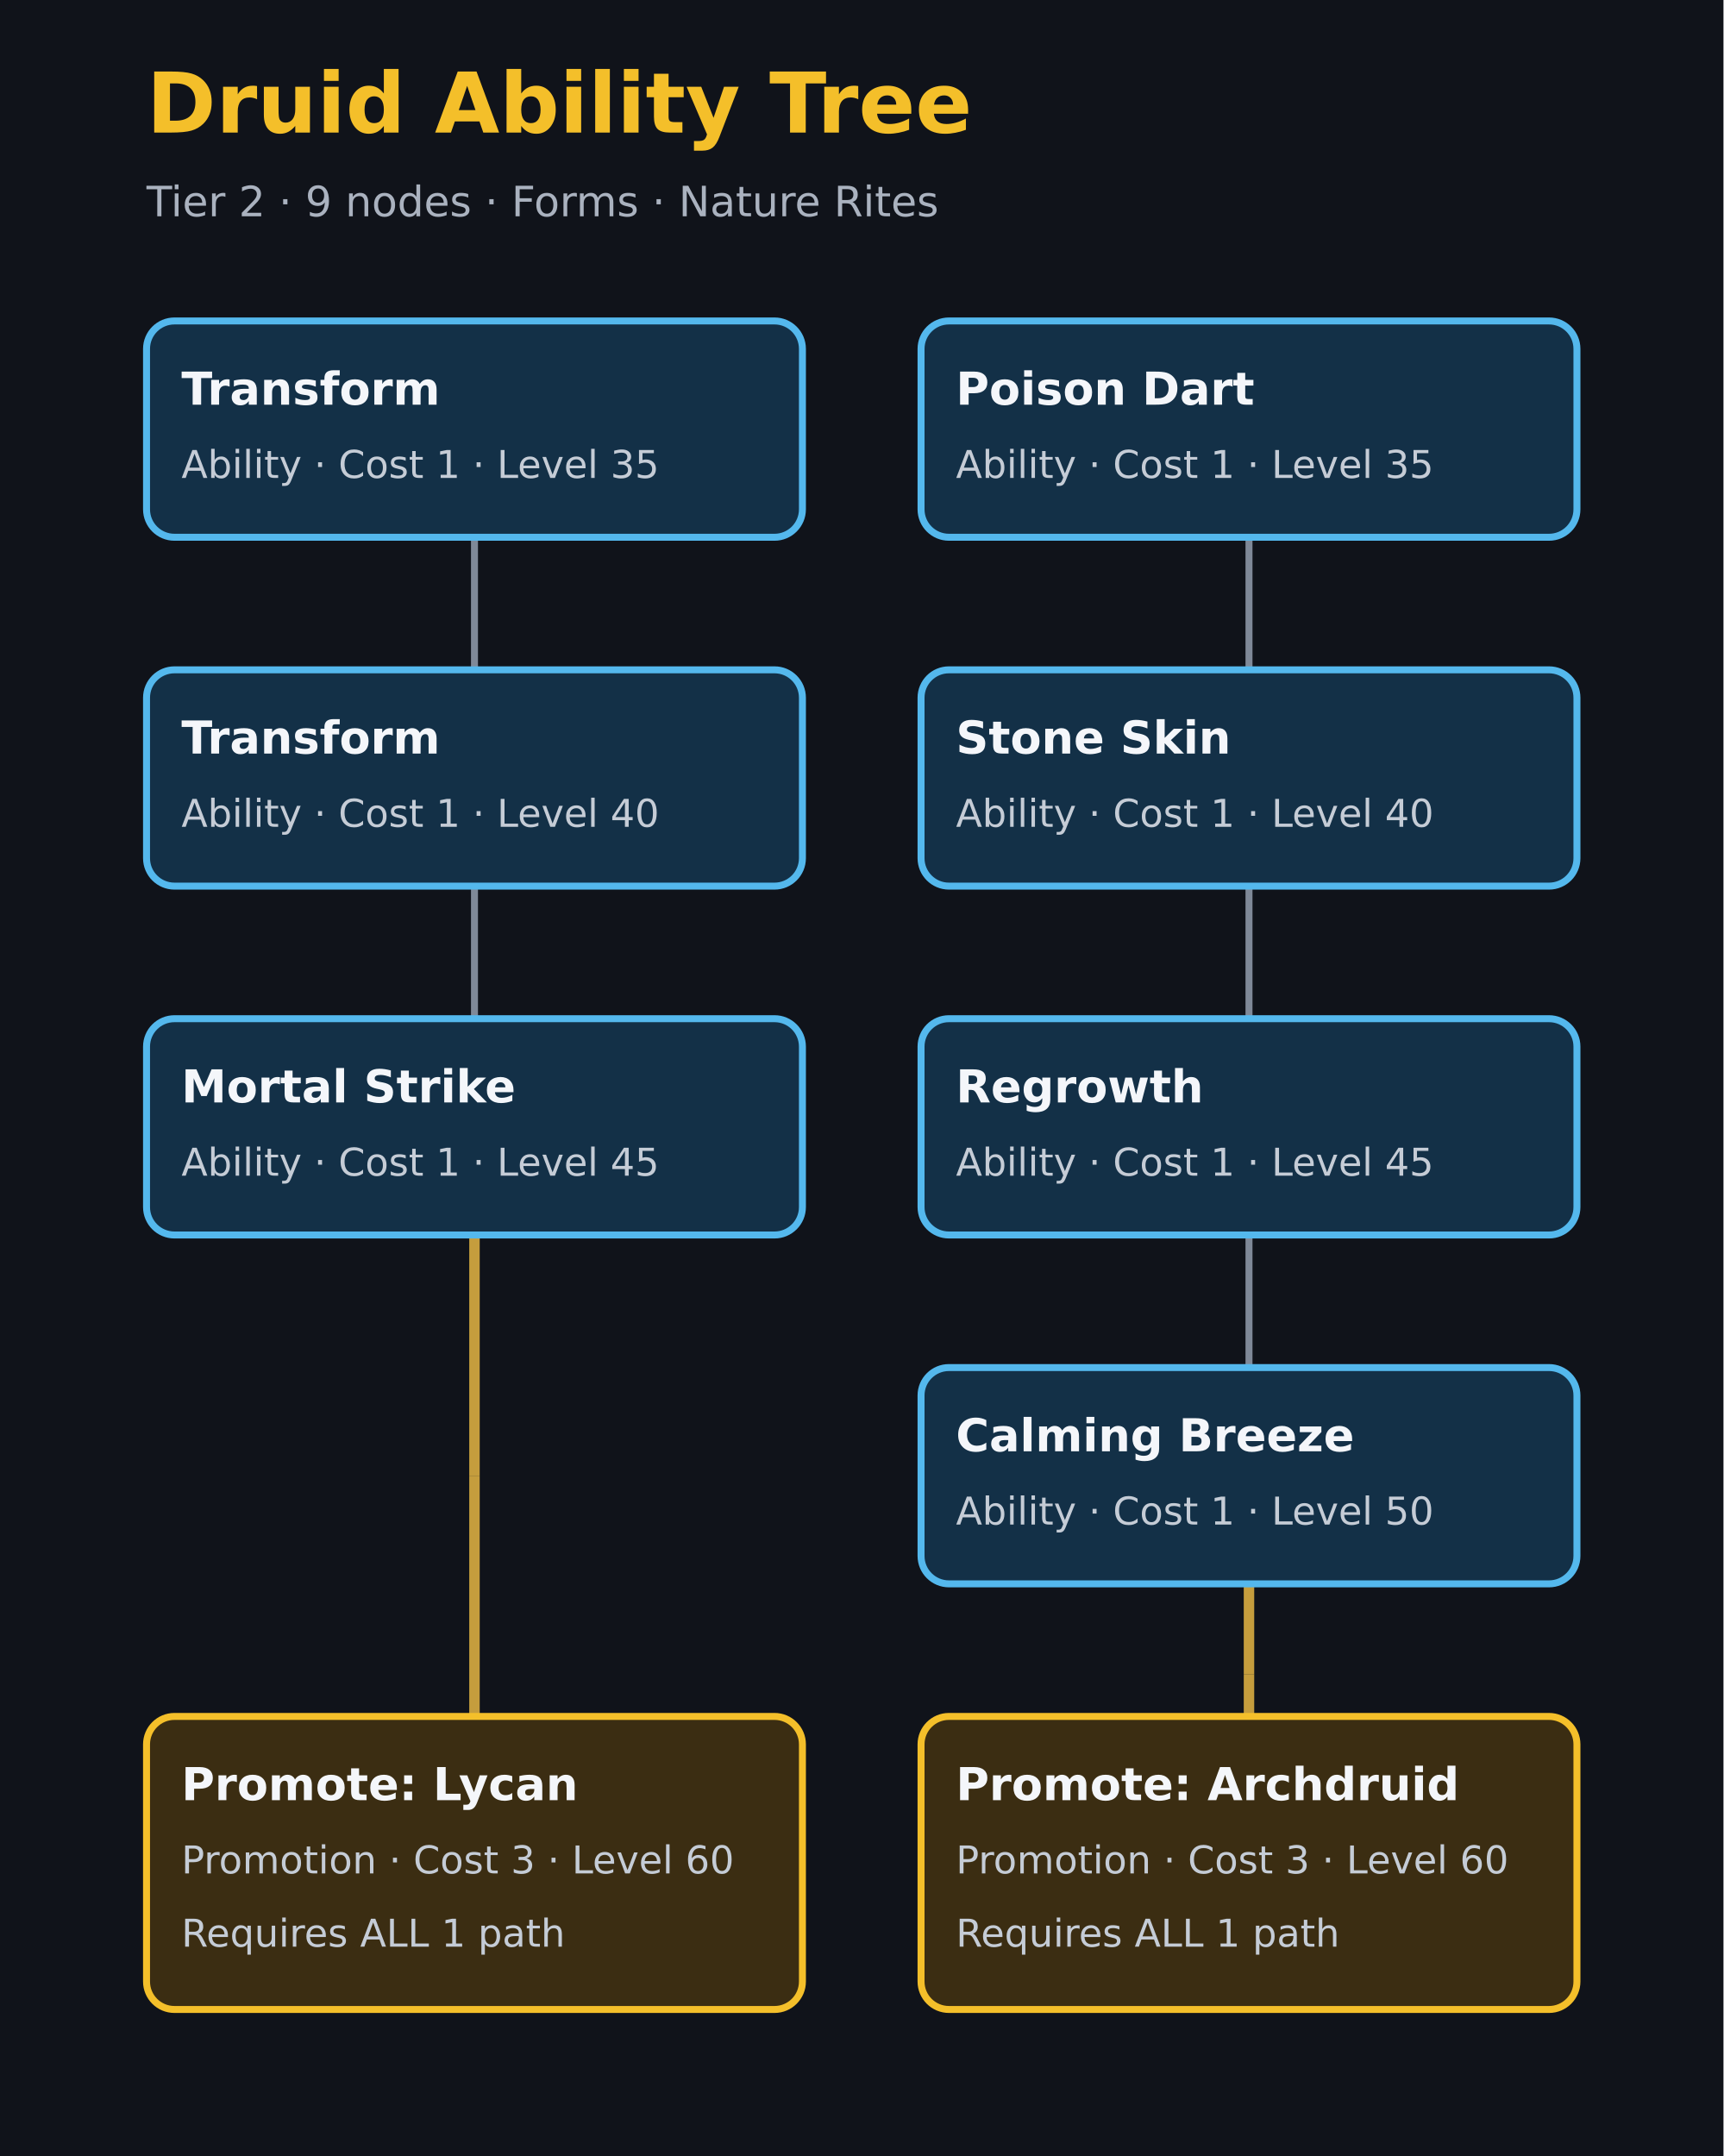
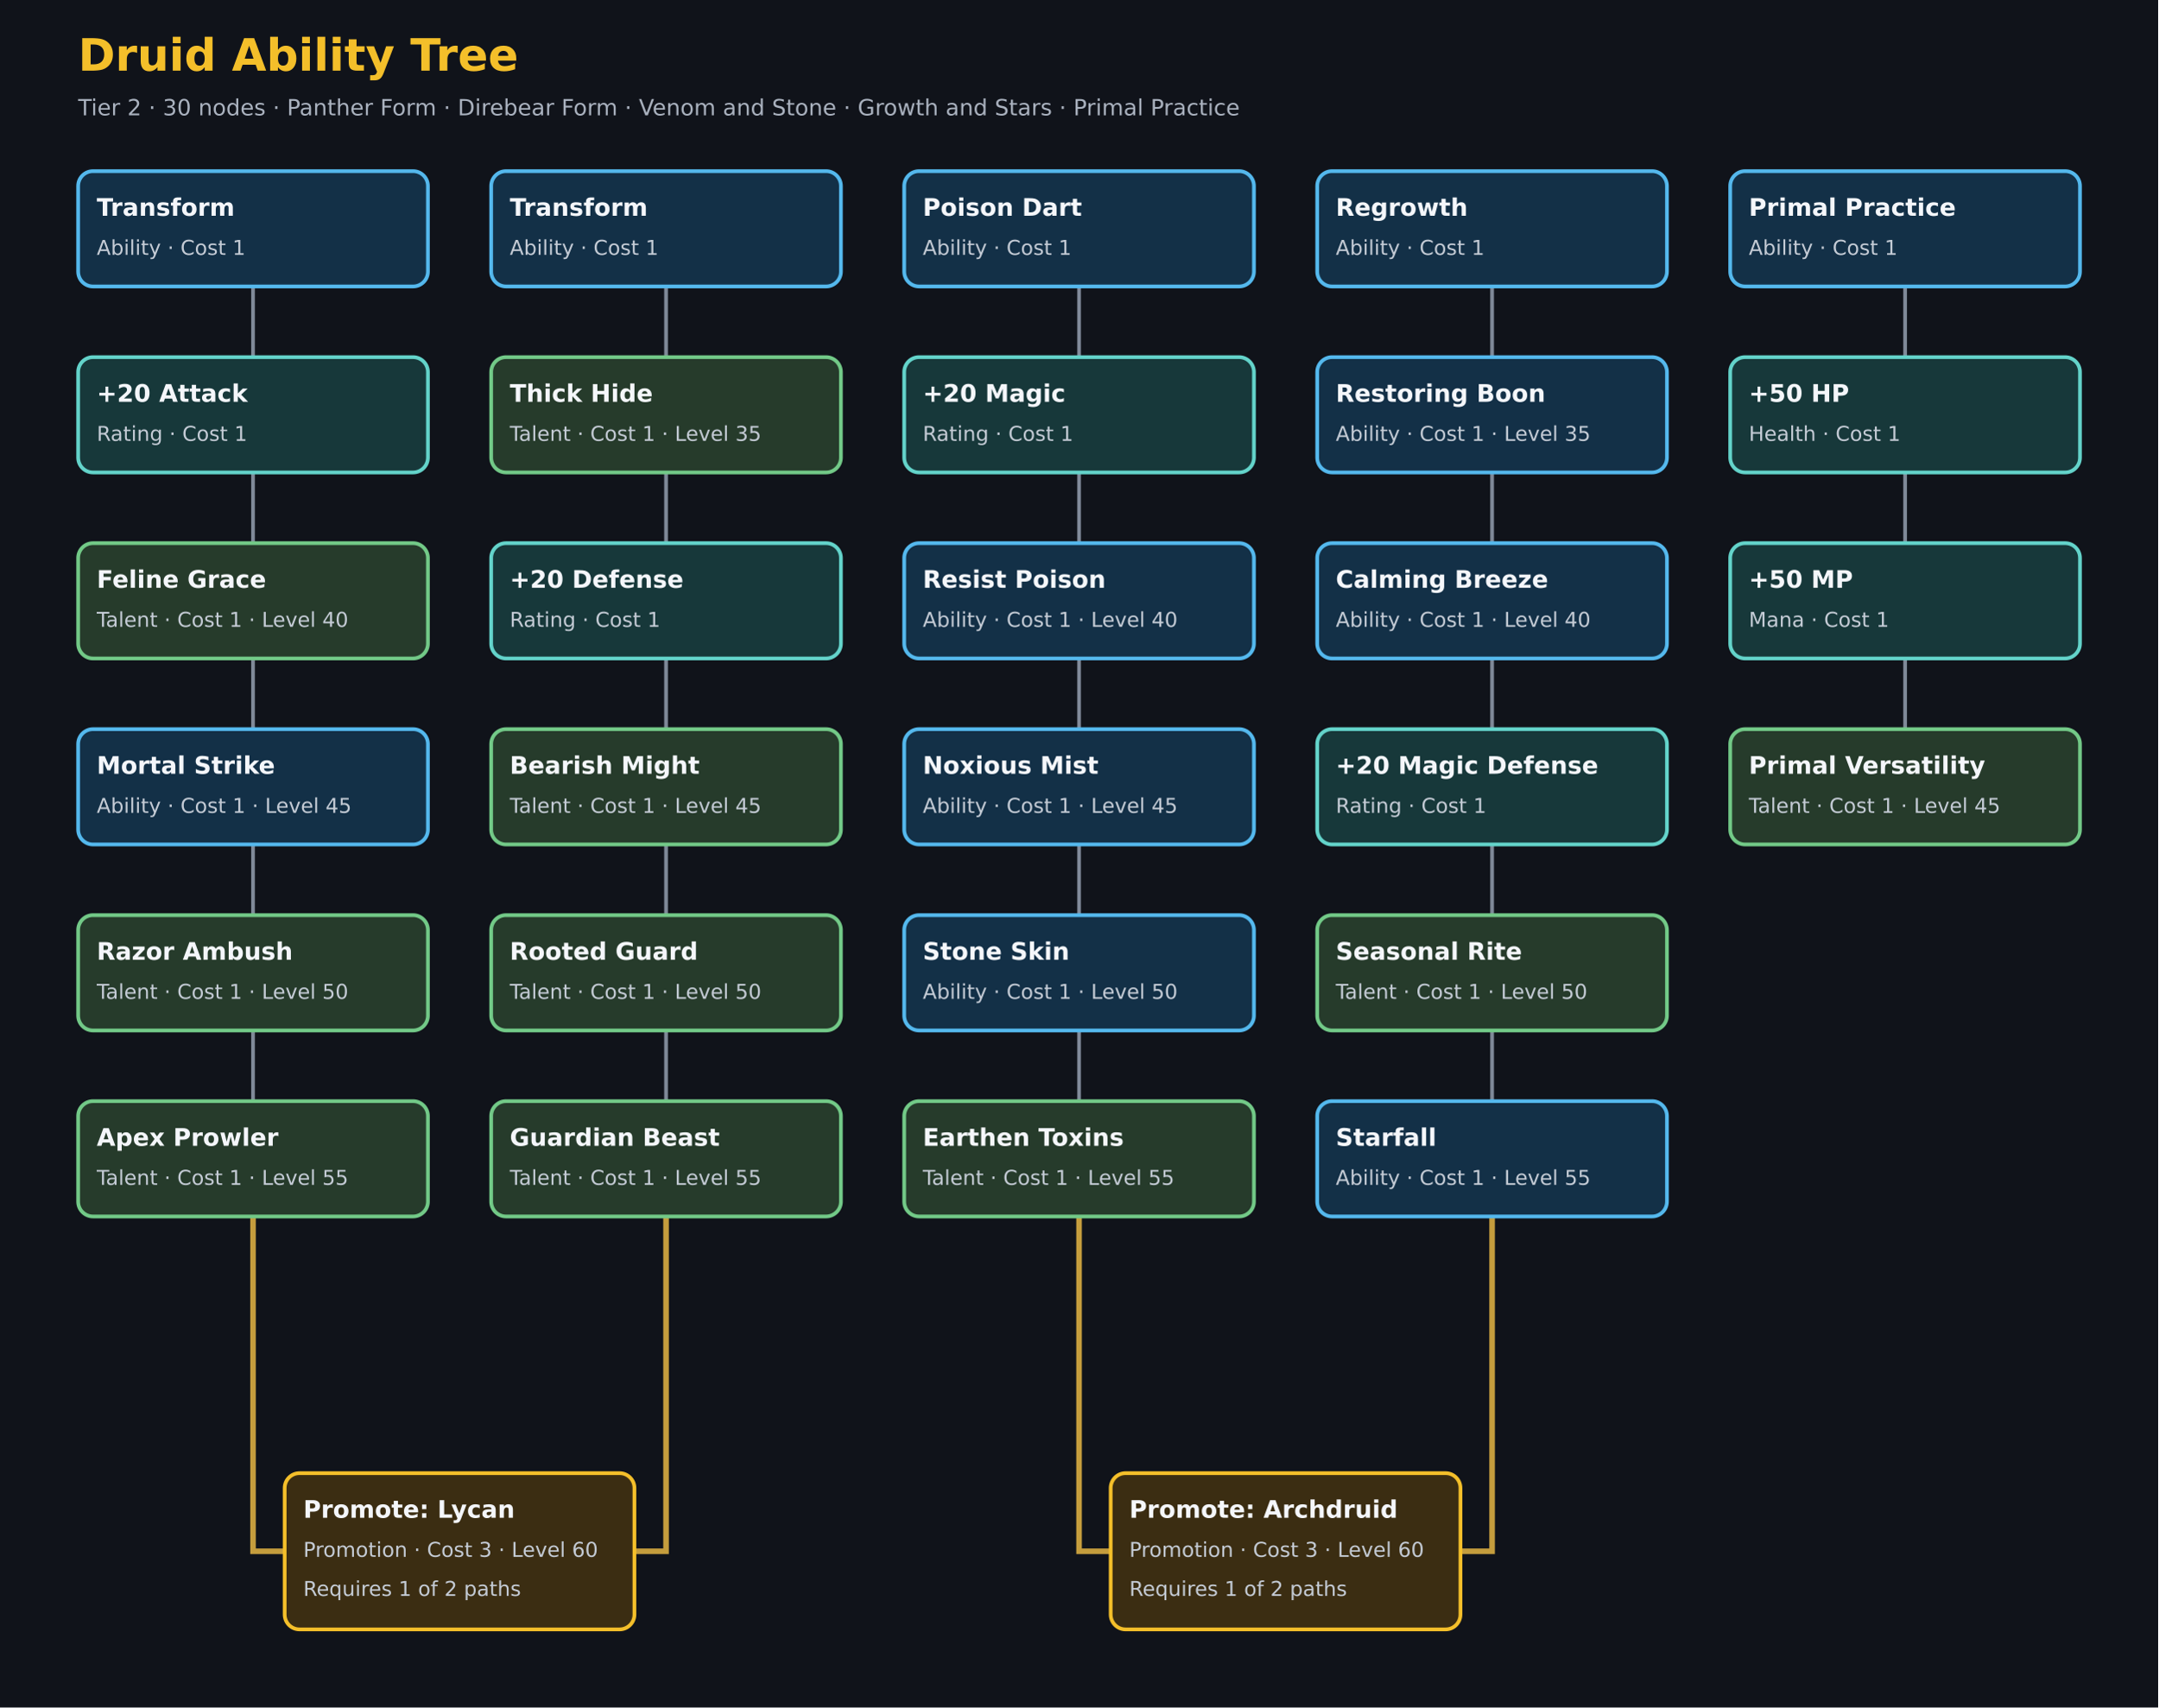
- <svg xmlns="http://www.w3.org/2000/svg" width="494" height="618" viewBox="0 0 494 618">
+ <svg xmlns="http://www.w3.org/2000/svg" width="1160" height="918" viewBox="0 0 1160 918">
  <style>
text{font-family:DejaVu Sans,Arial,sans-serif}
.title{fill:#f4bf2a;font-size:24px;font-weight:700}
.meta{fill:#aab2bf;font-size:12px}
.name{fill:#f4f6fa;font-size:13px;font-weight:700}
.detail{fill:#c5ccd6;font-size:11px}
.resource{fill:#e6bfdc;font-size:9px;font-weight:700}
.edge{fill:none;stroke:#7f8998;stroke-width:2}
.promotion-edge{fill:none;stroke:#c59d3d;stroke-width:3}
</style>
-   <rect width="494" height="618" fill="#10131a" />
+   <rect width="1160" height="918" fill="#10131a" />
  <text class="title" x="42" y="38">Druid Ability Tree</text>
-   <text class="meta" x="42" y="62">Tier 2 · 9 nodes · Forms · Nature Rites</text>
+   <text class="meta" x="42" y="62">Tier 2 · 30 nodes · Panther Form · Direbear Form · Venom and Stone · Growth and Stars · Primal Practice</text>
+   <path class="edge" d="M 136.0 123.0 V 173.0 H 136.0 V 223.0" />
+   <path class="edge" d="M 136.0 223.0 V 273.0 H 136.0 V 323.0" />
+   <path class="edge" d="M 136.0 323.0 V 373.0 H 136.0 V 423.0" />
+   <path class="edge" d="M 136.0 423.0 V 473.0 H 136.0 V 523.0" />
+   <path class="edge" d="M 136.0 523.0 V 573.0 H 136.0 V 623.0" />
  <path class="edge" d="M 358.0 123.0 V 173.0 H 358.0 V 223.0" />
  <path class="edge" d="M 358.0 223.0 V 273.0 H 358.0 V 323.0" />
-   <path class="edge" d="M 136.0 123.0 V 173.0 H 136.0 V 223.0" />
  <path class="edge" d="M 358.0 323.0 V 373.0 H 358.0 V 423.0" />
-   <path class="edge" d="M 136.0 223.0 V 273.0 H 136.0 V 323.0" />
-   <path class="promotion-edge" d="M 136.0 354.0 V 423.0 H 136.0" />
-   <path class="promotion-edge" d="M 136.0 423.0 V 492.0" />
-   <path class="promotion-edge" d="M 358.0 454.0 V 480.0 H 358.0" />
-   <path class="promotion-edge" d="M 358.0 480.0 V 492.0" />
-   <rect x="264.0" y="92.0" width="188" height="62" rx="8" fill="#133047" stroke="#54b8ed" stroke-width="2" />
-   <text class="name" x="274.0" y="116.0">Poison Dart</text>
-   <text class="detail" x="274.0" y="137.0">Ability · Cost 1 · Level 35</text>
+   <path class="edge" d="M 358.0 423.0 V 473.0 H 358.0 V 523.0" />
+   <path class="edge" d="M 358.0 523.0 V 573.0 H 358.0 V 623.0" />
+   <path class="edge" d="M 580.0 123.0 V 173.0 H 580.0 V 223.0" />
+   <path class="edge" d="M 580.0 223.0 V 273.0 H 580.0 V 323.0" />
+   <path class="edge" d="M 580.0 323.0 V 373.0 H 580.0 V 423.0" />
+   <path class="edge" d="M 580.0 423.0 V 473.0 H 580.0 V 523.0" />
+   <path class="edge" d="M 580.0 523.0 V 573.0 H 580.0 V 623.0" />
+   <path class="edge" d="M 802.0 123.0 V 173.0 H 802.0 V 223.0" />
+   <path class="edge" d="M 802.0 223.0 V 273.0 H 802.0 V 323.0" />
+   <path class="edge" d="M 802.0 323.0 V 373.0 H 802.0 V 423.0" />
+   <path class="edge" d="M 802.0 423.0 V 473.0 H 802.0 V 523.0" />
+   <path class="edge" d="M 802.0 523.0 V 573.0 H 802.0 V 623.0" />
+   <path class="edge" d="M 1024.0 123.0 V 173.0 H 1024.0 V 223.0" />
+   <path class="edge" d="M 1024.0 223.0 V 273.0 H 1024.0 V 323.0" />
+   <path class="edge" d="M 1024.0 323.0 V 373.0 H 1024.0 V 423.0" />
+   <path class="promotion-edge" d="M 136.0 654.0 V 834.0 H 153.0" />
+   <path class="promotion-edge" d="M 358.0 654.0 V 834.0 H 341.0" />
+   <path class="promotion-edge" d="M 580.0 654.0 V 834.0 H 597.0" />
+   <path class="promotion-edge" d="M 802.0 654.0 V 834.0 H 785.0" />
  <rect x="42.0" y="92.0" width="188" height="62" rx="8" fill="#133047" stroke="#54b8ed" stroke-width="2" />
  <text class="name" x="52.0" y="116.0">Transform</text>
-   <text class="detail" x="52.0" y="137.0">Ability · Cost 1 · Level 35</text>
-   <rect x="264.0" y="192.0" width="188" height="62" rx="8" fill="#133047" stroke="#54b8ed" stroke-width="2" />
-   <text class="name" x="274.0" y="216.0">Stone Skin</text>
-   <text class="detail" x="274.0" y="237.0">Ability · Cost 1 · Level 40</text>
-   <rect x="264.0" y="292.0" width="188" height="62" rx="8" fill="#133047" stroke="#54b8ed" stroke-width="2" />
-   <text class="name" x="274.0" y="316.0">Regrowth</text>
-   <text class="detail" x="274.0" y="337.0">Ability · Cost 1 · Level 45</text>
-   <rect x="42.0" y="192.0" width="188" height="62" rx="8" fill="#133047" stroke="#54b8ed" stroke-width="2" />
-   <text class="name" x="52.0" y="216.0">Transform</text>
-   <text class="detail" x="52.0" y="237.0">Ability · Cost 1 · Level 40</text>
-   <rect x="264.0" y="392.0" width="188" height="62" rx="8" fill="#133047" stroke="#54b8ed" stroke-width="2" />
-   <text class="name" x="274.0" y="416.0">Calming Breeze</text>
-   <text class="detail" x="274.0" y="437.0">Ability · Cost 1 · Level 50</text>
-   <rect x="42.0" y="292.0" width="188" height="62" rx="8" fill="#133047" stroke="#54b8ed" stroke-width="2" />
-   <text class="name" x="52.0" y="316.0">Mortal Strike</text>
-   <text class="detail" x="52.0" y="337.0">Ability · Cost 1 · Level 45</text>
-   <rect x="42.0" y="492.0" width="188" height="84" rx="8" fill="#3b2d12" stroke="#f4bf2a" stroke-width="2" />
-   <text class="name" x="52.0" y="516.0">Promote: Lycan</text>
-   <text class="detail" x="52.0" y="537.0">Promotion · Cost 3 · Level 60</text>
-   <text class="detail" x="52.0" y="558.0">Requires ALL 1 path</text>
-   <rect x="264.0" y="492.0" width="188" height="84" rx="8" fill="#3b2d12" stroke="#f4bf2a" stroke-width="2" />
-   <text class="name" x="274.0" y="516.0">Promote: Archdruid</text>
-   <text class="detail" x="274.0" y="537.0">Promotion · Cost 3 · Level 60</text>
-   <text class="detail" x="274.0" y="558.0">Requires ALL 1 path</text>
+   <text class="detail" x="52.0" y="137.0">Ability · Cost 1</text>
+   <rect x="42.0" y="192.0" width="188" height="62" rx="8" fill="#17383a" stroke="#63d3ca" stroke-width="2" />
+   <text class="name" x="52.0" y="216.0">+20 Attack</text>
+   <text class="detail" x="52.0" y="237.0">Rating · Cost 1</text>
+   <rect x="42.0" y="292.0" width="188" height="62" rx="8" fill="#263b2b" stroke="#72c987" stroke-width="2" />
+   <text class="name" x="52.0" y="316.0">Feline Grace</text>
+   <text class="detail" x="52.0" y="337.0">Talent · Cost 1 · Level 40</text>
+   <rect x="42.0" y="392.0" width="188" height="62" rx="8" fill="#133047" stroke="#54b8ed" stroke-width="2" />
+   <text class="name" x="52.0" y="416.0">Mortal Strike</text>
+   <text class="detail" x="52.0" y="437.0">Ability · Cost 1 · Level 45</text>
+   <rect x="42.0" y="492.0" width="188" height="62" rx="8" fill="#263b2b" stroke="#72c987" stroke-width="2" />
+   <text class="name" x="52.0" y="516.0">Razor Ambush</text>
+   <text class="detail" x="52.0" y="537.0">Talent · Cost 1 · Level 50</text>
+   <rect x="42.0" y="592.0" width="188" height="62" rx="8" fill="#263b2b" stroke="#72c987" stroke-width="2" />
+   <text class="name" x="52.0" y="616.0">Apex Prowler</text>
+   <text class="detail" x="52.0" y="637.0">Talent · Cost 1 · Level 55</text>
+   <rect x="264.0" y="92.0" width="188" height="62" rx="8" fill="#133047" stroke="#54b8ed" stroke-width="2" />
+   <text class="name" x="274.0" y="116.0">Transform</text>
+   <text class="detail" x="274.0" y="137.0">Ability · Cost 1</text>
+   <rect x="264.0" y="192.0" width="188" height="62" rx="8" fill="#263b2b" stroke="#72c987" stroke-width="2" />
+   <text class="name" x="274.0" y="216.0">Thick Hide</text>
+   <text class="detail" x="274.0" y="237.0">Talent · Cost 1 · Level 35</text>
+   <rect x="264.0" y="292.0" width="188" height="62" rx="8" fill="#17383a" stroke="#63d3ca" stroke-width="2" />
+   <text class="name" x="274.0" y="316.0">+20 Defense</text>
+   <text class="detail" x="274.0" y="337.0">Rating · Cost 1</text>
+   <rect x="264.0" y="392.0" width="188" height="62" rx="8" fill="#263b2b" stroke="#72c987" stroke-width="2" />
+   <text class="name" x="274.0" y="416.0">Bearish Might</text>
+   <text class="detail" x="274.0" y="437.0">Talent · Cost 1 · Level 45</text>
+   <rect x="264.0" y="492.0" width="188" height="62" rx="8" fill="#263b2b" stroke="#72c987" stroke-width="2" />
+   <text class="name" x="274.0" y="516.0">Rooted Guard</text>
+   <text class="detail" x="274.0" y="537.0">Talent · Cost 1 · Level 50</text>
+   <rect x="264.0" y="592.0" width="188" height="62" rx="8" fill="#263b2b" stroke="#72c987" stroke-width="2" />
+   <text class="name" x="274.0" y="616.0">Guardian Beast</text>
+   <text class="detail" x="274.0" y="637.0">Talent · Cost 1 · Level 55</text>
+   <rect x="486.0" y="92.0" width="188" height="62" rx="8" fill="#133047" stroke="#54b8ed" stroke-width="2" />
+   <text class="name" x="496.0" y="116.0">Poison Dart</text>
+   <text class="detail" x="496.0" y="137.0">Ability · Cost 1</text>
+   <rect x="486.0" y="192.0" width="188" height="62" rx="8" fill="#17383a" stroke="#63d3ca" stroke-width="2" />
+   <text class="name" x="496.0" y="216.0">+20 Magic</text>
+   <text class="detail" x="496.0" y="237.0">Rating · Cost 1</text>
+   <rect x="486.0" y="292.0" width="188" height="62" rx="8" fill="#133047" stroke="#54b8ed" stroke-width="2" />
+   <text class="name" x="496.0" y="316.0">Resist Poison</text>
+   <text class="detail" x="496.0" y="337.0">Ability · Cost 1 · Level 40</text>
+   <rect x="486.0" y="392.0" width="188" height="62" rx="8" fill="#133047" stroke="#54b8ed" stroke-width="2" />
+   <text class="name" x="496.0" y="416.0">Noxious Mist</text>
+   <text class="detail" x="496.0" y="437.0">Ability · Cost 1 · Level 45</text>
+   <rect x="486.0" y="492.0" width="188" height="62" rx="8" fill="#133047" stroke="#54b8ed" stroke-width="2" />
+   <text class="name" x="496.0" y="516.0">Stone Skin</text>
+   <text class="detail" x="496.0" y="537.0">Ability · Cost 1 · Level 50</text>
+   <rect x="486.0" y="592.0" width="188" height="62" rx="8" fill="#263b2b" stroke="#72c987" stroke-width="2" />
+   <text class="name" x="496.0" y="616.0">Earthen Toxins</text>
+   <text class="detail" x="496.0" y="637.0">Talent · Cost 1 · Level 55</text>
+   <rect x="708.0" y="92.0" width="188" height="62" rx="8" fill="#133047" stroke="#54b8ed" stroke-width="2" />
+   <text class="name" x="718.0" y="116.0">Regrowth</text>
+   <text class="detail" x="718.0" y="137.0">Ability · Cost 1</text>
+   <rect x="708.0" y="192.0" width="188" height="62" rx="8" fill="#133047" stroke="#54b8ed" stroke-width="2" />
+   <text class="name" x="718.0" y="216.0">Restoring Boon</text>
+   <text class="detail" x="718.0" y="237.0">Ability · Cost 1 · Level 35</text>
+   <rect x="708.0" y="292.0" width="188" height="62" rx="8" fill="#133047" stroke="#54b8ed" stroke-width="2" />
+   <text class="name" x="718.0" y="316.0">Calming Breeze</text>
+   <text class="detail" x="718.0" y="337.0">Ability · Cost 1 · Level 40</text>
+   <rect x="708.0" y="392.0" width="188" height="62" rx="8" fill="#17383a" stroke="#63d3ca" stroke-width="2" />
+   <text class="name" x="718.0" y="416.0">+20 Magic Defense</text>
+   <text class="detail" x="718.0" y="437.0">Rating · Cost 1</text>
+   <rect x="708.0" y="492.0" width="188" height="62" rx="8" fill="#263b2b" stroke="#72c987" stroke-width="2" />
+   <text class="name" x="718.0" y="516.0">Seasonal Rite</text>
+   <text class="detail" x="718.0" y="537.0">Talent · Cost 1 · Level 50</text>
+   <rect x="708.0" y="592.0" width="188" height="62" rx="8" fill="#133047" stroke="#54b8ed" stroke-width="2" />
+   <text class="name" x="718.0" y="616.0">Starfall</text>
+   <text class="detail" x="718.0" y="637.0">Ability · Cost 1 · Level 55</text>
+   <rect x="930.0" y="92.0" width="188" height="62" rx="8" fill="#133047" stroke="#54b8ed" stroke-width="2" />
+   <text class="name" x="940.0" y="116.0">Primal Practice</text>
+   <text class="detail" x="940.0" y="137.0">Ability · Cost 1</text>
+   <rect x="930.0" y="192.0" width="188" height="62" rx="8" fill="#17383a" stroke="#63d3ca" stroke-width="2" />
+   <text class="name" x="940.0" y="216.0">+50 HP</text>
+   <text class="detail" x="940.0" y="237.0">Health · Cost 1</text>
+   <rect x="930.0" y="292.0" width="188" height="62" rx="8" fill="#17383a" stroke="#63d3ca" stroke-width="2" />
+   <text class="name" x="940.0" y="316.0">+50 MP</text>
+   <text class="detail" x="940.0" y="337.0">Mana · Cost 1</text>
+   <rect x="930.0" y="392.0" width="188" height="62" rx="8" fill="#263b2b" stroke="#72c987" stroke-width="2" />
+   <text class="name" x="940.0" y="416.0">Primal Versatility</text>
+   <text class="detail" x="940.0" y="437.0">Talent · Cost 1 · Level 45</text>
+   <rect x="153.0" y="792.0" width="188" height="84" rx="8" fill="#3b2d12" stroke="#f4bf2a" stroke-width="2" />
+   <text class="name" x="163.0" y="816.0">Promote: Lycan</text>
+   <text class="detail" x="163.0" y="837.0">Promotion · Cost 3 · Level 60</text>
+   <text class="detail" x="163.0" y="858.0">Requires 1 of 2 paths</text>
+   <rect x="597.0" y="792.0" width="188" height="84" rx="8" fill="#3b2d12" stroke="#f4bf2a" stroke-width="2" />
+   <text class="name" x="607.0" y="816.0">Promote: Archdruid</text>
+   <text class="detail" x="607.0" y="837.0">Promotion · Cost 3 · Level 60</text>
+   <text class="detail" x="607.0" y="858.0">Requires 1 of 2 paths</text>
</svg>
